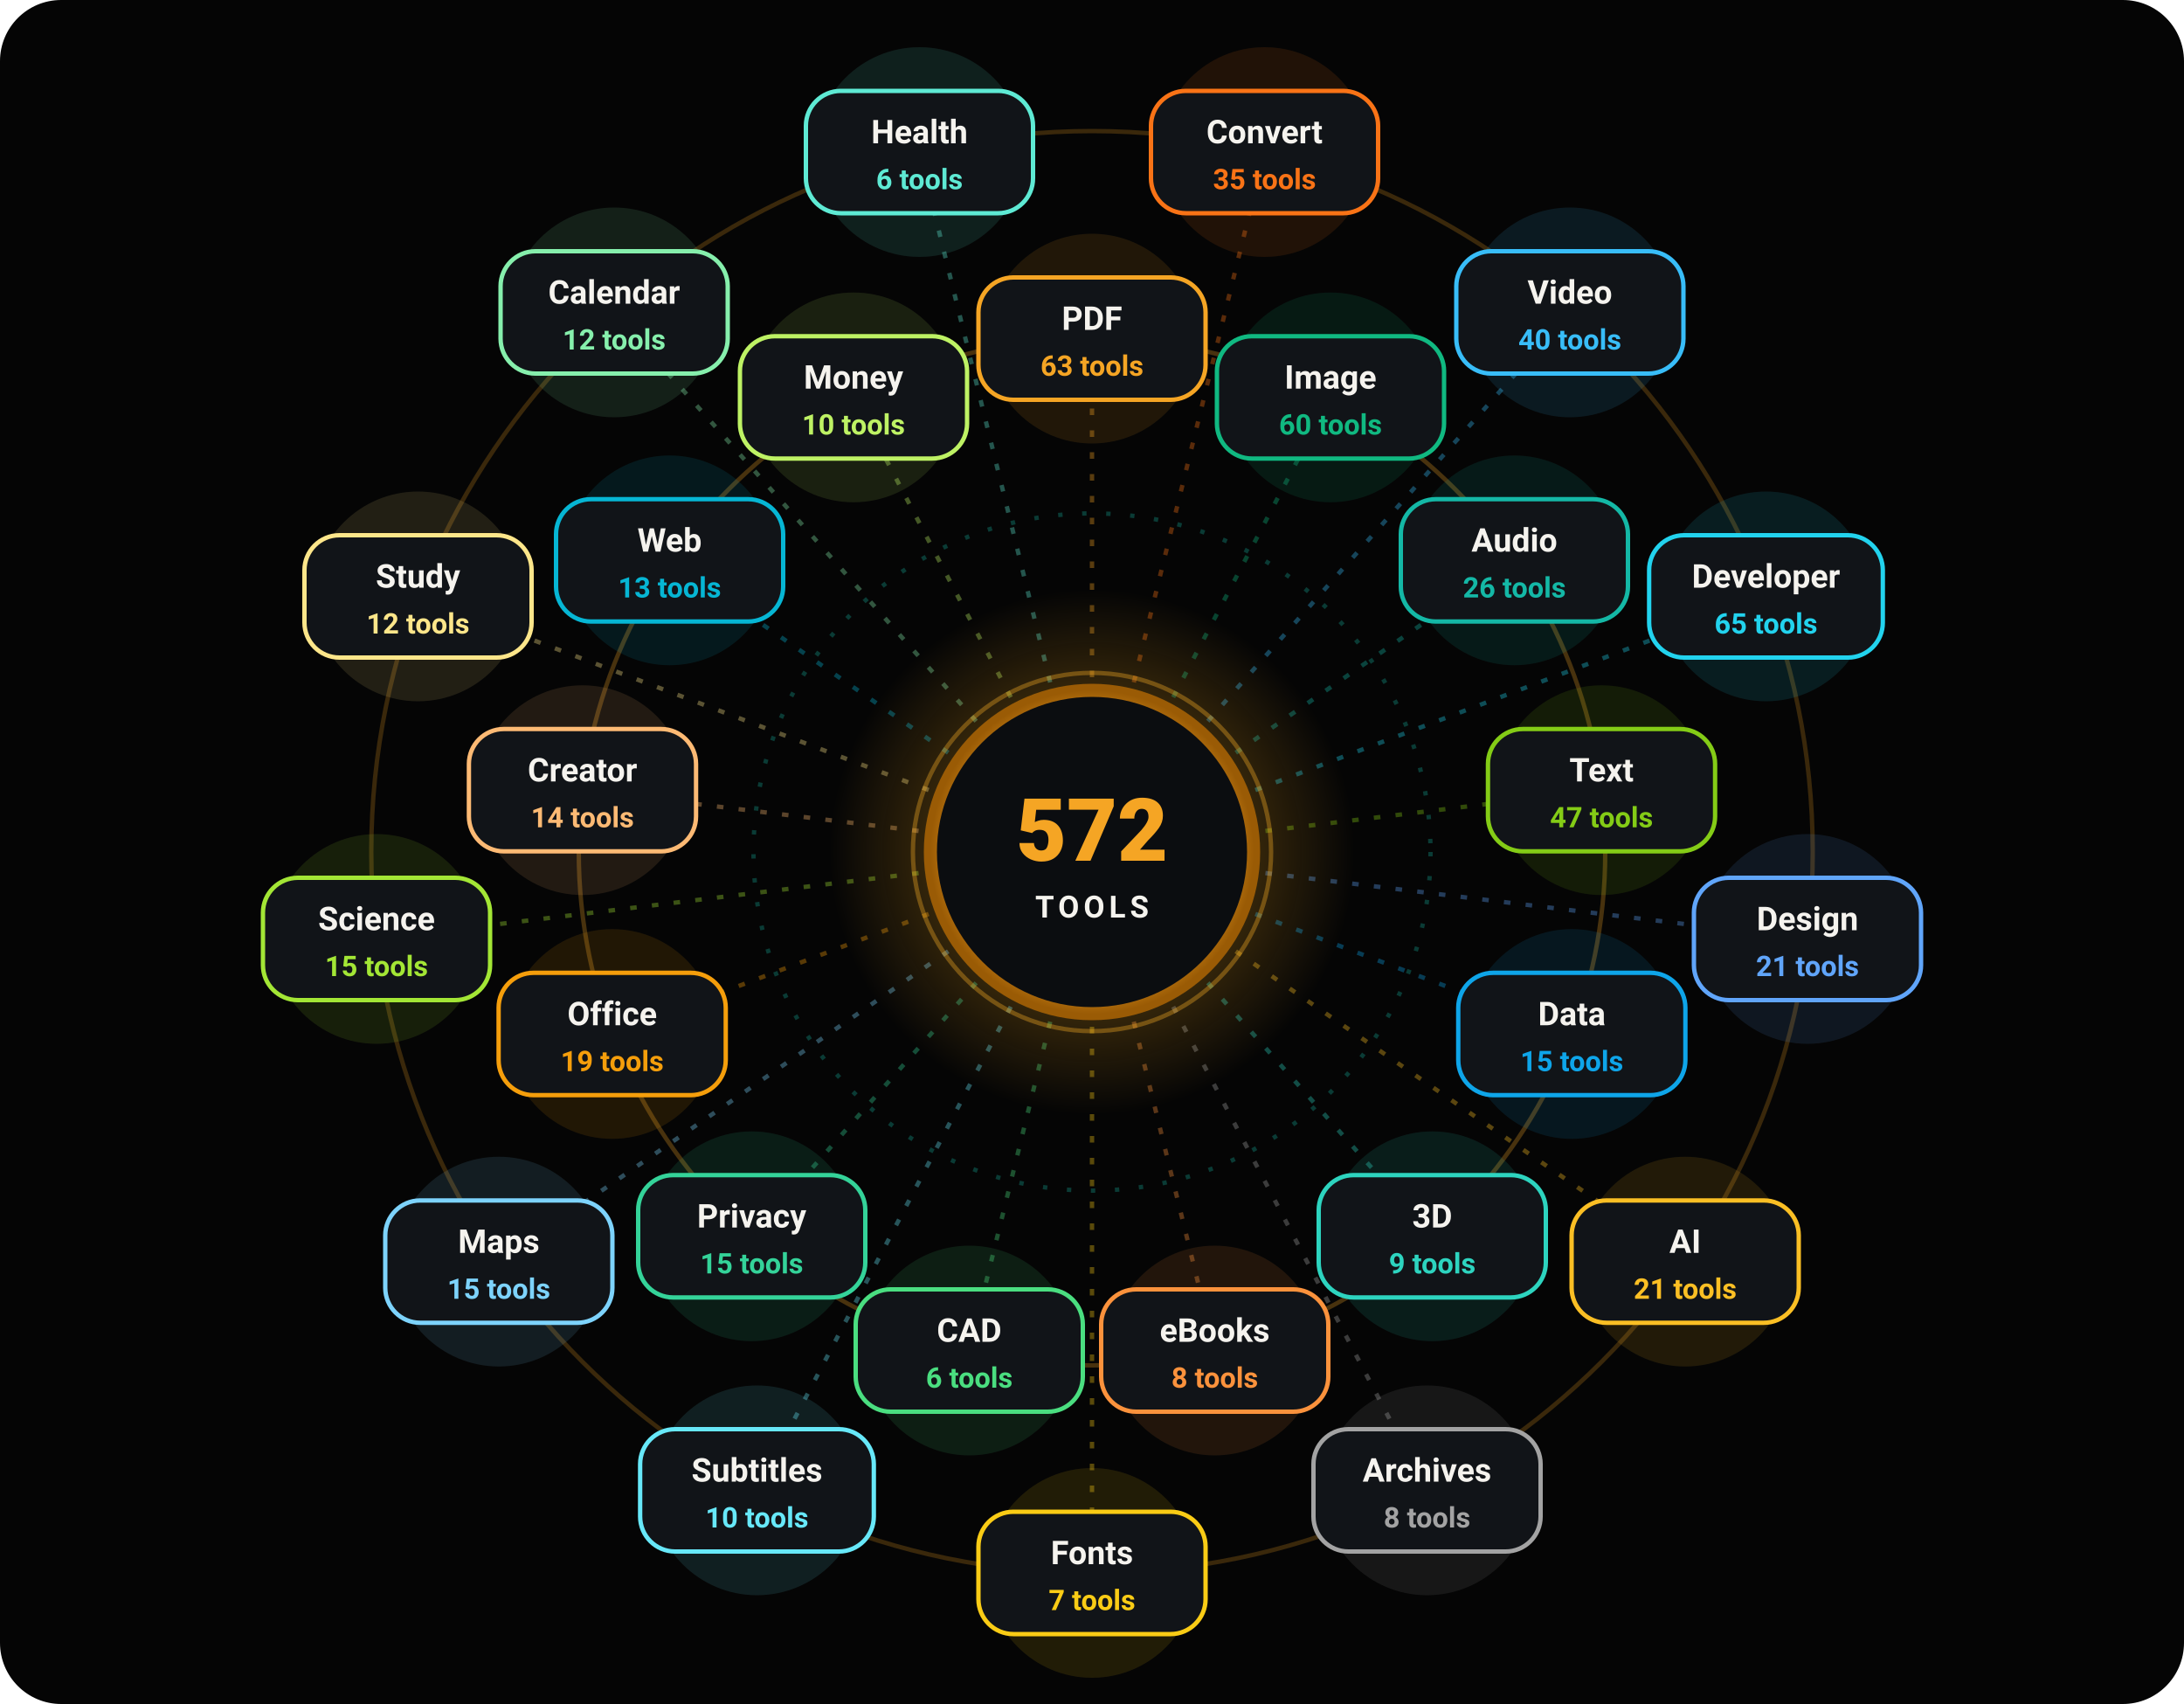
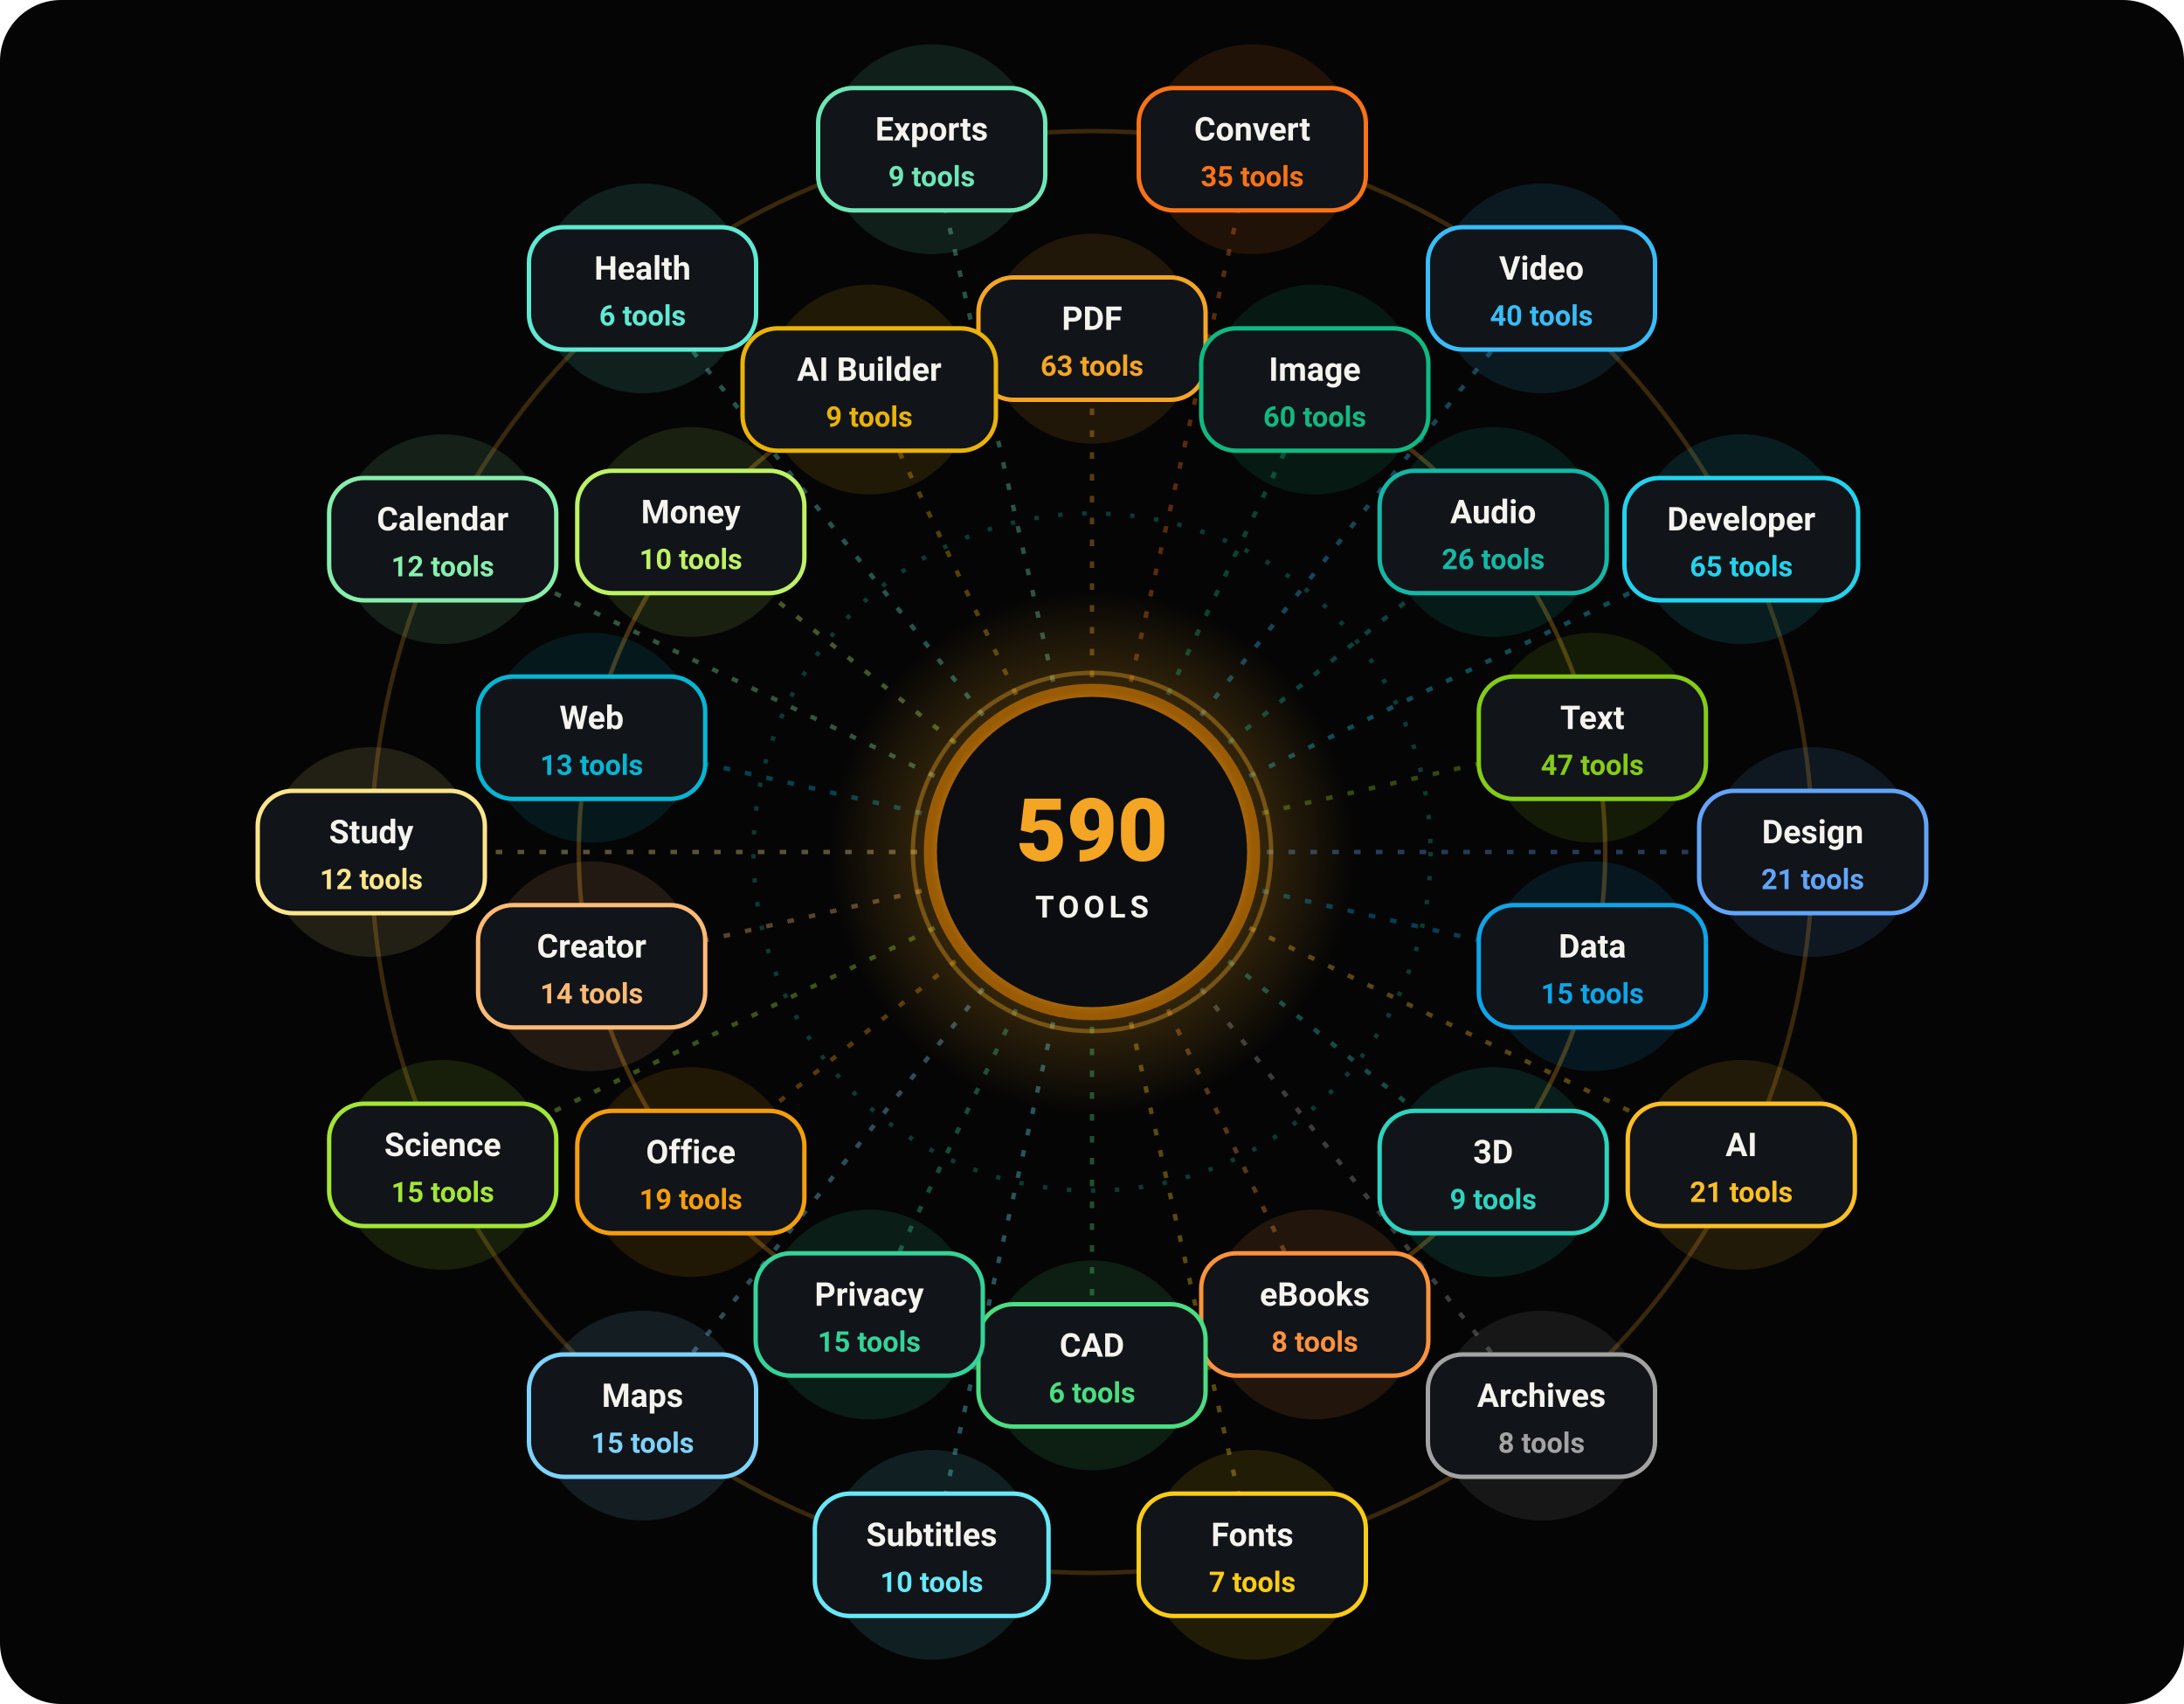
- <svg xmlns="http://www.w3.org/2000/svg" width="1000" height="780" viewBox="0 0 1000 780" role="img" aria-label="26 tool categories orbiting the OpenFile core">
+ <svg xmlns="http://www.w3.org/2000/svg" width="1000" height="780" viewBox="0 0 1000 780" role="img" aria-label="28 tool categories orbiting the OpenFile core">
  <defs>
    <radialGradient id="core">
      <stop offset="0" stop-color="#FFB224" />
      <stop offset=".7" stop-color="#F5A524" />
      <stop offset="1" stop-color="#9A5B05" />
    </radialGradient>
    <radialGradient id="halo">
      <stop offset="0" stop-color="#FFB224" stop-opacity=".5" />
      <stop offset="1" stop-color="#FFB224" stop-opacity="0" />
    </radialGradient>
  </defs>
  <g font-family="system-ui,-apple-system,'Segoe UI',Roboto,Helvetica,Arial,sans-serif">
    <rect width="1000" height="780" rx="28" fill="#050505" />
    <circle cx="500" cy="390" r="330" fill="none" stroke="#F5A524" stroke-opacity=".22" stroke-width="2" />
    <circle cx="500" cy="390" r="235" fill="none" stroke="#F5A524" stroke-opacity=".28" stroke-width="2" />
    <circle cx="500" cy="390" r="155" fill="none" stroke="#14B8A6" stroke-opacity=".3" stroke-dasharray="2 9" stroke-width="2">
      <animateTransform attributeName="transform" type="rotate" from="360 500 390" to="0 500 390" dur="40s" repeatCount="indefinite" />
    </circle>
    <g transform="translate(500 390)">
      <g>
        <animateTransform attributeName="transform" type="rotate" from="0" to="360" dur="80s" repeatCount="indefinite" />
        <line x1="0" y1="0" x2="0" y2="-235" stroke="#F5A524" stroke-opacity=".35" stroke-width="2" stroke-dasharray="3 7">
          <animate attributeName="stroke-dashoffset" from="0" to="-20" dur="1.2s" repeatCount="indefinite" />
        </line>
-         <line x1="0" y1="0" x2="79" y2="-320.4" stroke="#F97316" stroke-opacity=".35" stroke-width="2" stroke-dasharray="3 7">
-           <animate attributeName="stroke-dashoffset" from="0" to="-20" dur="1.2s" repeatCount="indefinite" />
-         </line>
-         <line x1="0" y1="0" x2="109.2" y2="-208.1" stroke="#10B981" stroke-opacity=".35" stroke-width="2" stroke-dasharray="3 7">
-           <animate attributeName="stroke-dashoffset" from="0" to="-20" dur="1.2s" repeatCount="indefinite" />
-         </line>
-         <line x1="0" y1="0" x2="218.8" y2="-247" stroke="#38BDF8" stroke-opacity=".35" stroke-width="2" stroke-dasharray="3 7">
-           <animate attributeName="stroke-dashoffset" from="0" to="-20" dur="1.2s" repeatCount="indefinite" />
-         </line>
-         <line x1="0" y1="0" x2="193.4" y2="-133.5" stroke="#14B8A6" stroke-opacity=".35" stroke-width="2" stroke-dasharray="3 7">
-           <animate attributeName="stroke-dashoffset" from="0" to="-20" dur="1.2s" repeatCount="indefinite" />
-         </line>
-         <line x1="0" y1="0" x2="308.6" y2="-117" stroke="#22D3EE" stroke-opacity=".35" stroke-width="2" stroke-dasharray="3 7">
-           <animate attributeName="stroke-dashoffset" from="0" to="-20" dur="1.2s" repeatCount="indefinite" />
-         </line>
-         <line x1="0" y1="0" x2="233.3" y2="-28.3" stroke="#84CC16" stroke-opacity=".35" stroke-width="2" stroke-dasharray="3 7">
-           <animate attributeName="stroke-dashoffset" from="0" to="-20" dur="1.2s" repeatCount="indefinite" />
-         </line>
-         <line x1="0" y1="0" x2="327.6" y2="39.8" stroke="#60A5FA" stroke-opacity=".35" stroke-width="2" stroke-dasharray="3 7">
-           <animate attributeName="stroke-dashoffset" from="0" to="-20" dur="1.2s" repeatCount="indefinite" />
-         </line>
-         <line x1="0" y1="0" x2="219.7" y2="83.3" stroke="#0EA5E9" stroke-opacity=".35" stroke-width="2" stroke-dasharray="3 7">
-           <animate attributeName="stroke-dashoffset" from="0" to="-20" dur="1.2s" repeatCount="indefinite" />
-         </line>
-         <line x1="0" y1="0" x2="271.6" y2="187.5" stroke="#FBBF24" stroke-opacity=".35" stroke-width="2" stroke-dasharray="3 7">
-           <animate attributeName="stroke-dashoffset" from="0" to="-20" dur="1.2s" repeatCount="indefinite" />
-         </line>
-         <line x1="0" y1="0" x2="155.8" y2="175.9" stroke="#2DD4BF" stroke-opacity=".35" stroke-width="2" stroke-dasharray="3 7">
-           <animate attributeName="stroke-dashoffset" from="0" to="-20" dur="1.2s" repeatCount="indefinite" />
-         </line>
-         <line x1="0" y1="0" x2="153.4" y2="292.2" stroke="#A3A3A3" stroke-opacity=".35" stroke-width="2" stroke-dasharray="3 7">
-           <animate attributeName="stroke-dashoffset" from="0" to="-20" dur="1.2s" repeatCount="indefinite" />
-         </line>
-         <line x1="0" y1="0" x2="56.2" y2="228.2" stroke="#FB923C" stroke-opacity=".35" stroke-width="2" stroke-dasharray="3 7">
-           <animate attributeName="stroke-dashoffset" from="0" to="-20" dur="1.2s" repeatCount="indefinite" />
-         </line>
-         <line x1="0" y1="0" x2="0" y2="330" stroke="#FACC15" stroke-opacity=".35" stroke-width="2" stroke-dasharray="3 7">
-           <animate attributeName="stroke-dashoffset" from="0" to="-20" dur="1.2s" repeatCount="indefinite" />
-         </line>
-         <line x1="0" y1="0" x2="-56.2" y2="228.2" stroke="#4ADE80" stroke-opacity=".35" stroke-width="2" stroke-dasharray="3 7">
-           <animate attributeName="stroke-dashoffset" from="0" to="-20" dur="1.2s" repeatCount="indefinite" />
-         </line>
-         <line x1="0" y1="0" x2="-153.4" y2="292.2" stroke="#67E8F9" stroke-opacity=".35" stroke-width="2" stroke-dasharray="3 7">
-           <animate attributeName="stroke-dashoffset" from="0" to="-20" dur="1.2s" repeatCount="indefinite" />
-         </line>
-         <line x1="0" y1="0" x2="-155.8" y2="175.9" stroke="#34D399" stroke-opacity=".35" stroke-width="2" stroke-dasharray="3 7">
-           <animate attributeName="stroke-dashoffset" from="0" to="-20" dur="1.2s" repeatCount="indefinite" />
-         </line>
-         <line x1="0" y1="0" x2="-271.6" y2="187.5" stroke="#7DD3FC" stroke-opacity=".35" stroke-width="2" stroke-dasharray="3 7">
-           <animate attributeName="stroke-dashoffset" from="0" to="-20" dur="1.2s" repeatCount="indefinite" />
-         </line>
-         <line x1="0" y1="0" x2="-219.7" y2="83.3" stroke="#F59E0B" stroke-opacity=".35" stroke-width="2" stroke-dasharray="3 7">
-           <animate attributeName="stroke-dashoffset" from="0" to="-20" dur="1.2s" repeatCount="indefinite" />
-         </line>
-         <line x1="0" y1="0" x2="-327.6" y2="39.8" stroke="#A3E635" stroke-opacity=".35" stroke-width="2" stroke-dasharray="3 7">
-           <animate attributeName="stroke-dashoffset" from="0" to="-20" dur="1.2s" repeatCount="indefinite" />
-         </line>
-         <line x1="0" y1="0" x2="-233.3" y2="-28.3" stroke="#FDBA74" stroke-opacity=".35" stroke-width="2" stroke-dasharray="3 7">
-           <animate attributeName="stroke-dashoffset" from="0" to="-20" dur="1.2s" repeatCount="indefinite" />
-         </line>
-         <line x1="0" y1="0" x2="-308.6" y2="-117" stroke="#FDE68A" stroke-opacity=".35" stroke-width="2" stroke-dasharray="3 7">
-           <animate attributeName="stroke-dashoffset" from="0" to="-20" dur="1.2s" repeatCount="indefinite" />
-         </line>
-         <line x1="0" y1="0" x2="-193.4" y2="-133.5" stroke="#06B6D4" stroke-opacity=".35" stroke-width="2" stroke-dasharray="3 7">
-           <animate attributeName="stroke-dashoffset" from="0" to="-20" dur="1.2s" repeatCount="indefinite" />
-         </line>
-         <line x1="0" y1="0" x2="-218.8" y2="-247" stroke="#86EFAC" stroke-opacity=".35" stroke-width="2" stroke-dasharray="3 7">
-           <animate attributeName="stroke-dashoffset" from="0" to="-20" dur="1.2s" repeatCount="indefinite" />
-         </line>
-         <line x1="0" y1="0" x2="-109.2" y2="-208.1" stroke="#BEF264" stroke-opacity=".35" stroke-width="2" stroke-dasharray="3 7">
-           <animate attributeName="stroke-dashoffset" from="0" to="-20" dur="1.2s" repeatCount="indefinite" />
-         </line>
-         <line x1="0" y1="0" x2="-79" y2="-320.4" stroke="#5EEAD4" stroke-opacity=".35" stroke-width="2" stroke-dasharray="3 7">
+         <line x1="0" y1="0" x2="73.4" y2="-321.7" stroke="#F97316" stroke-opacity=".35" stroke-width="2" stroke-dasharray="3 7">
+           <animate attributeName="stroke-dashoffset" from="0" to="-20" dur="1.2s" repeatCount="indefinite" />
+         </line>
+         <line x1="0" y1="0" x2="102" y2="-211.7" stroke="#10B981" stroke-opacity=".35" stroke-width="2" stroke-dasharray="3 7">
+           <animate attributeName="stroke-dashoffset" from="0" to="-20" dur="1.2s" repeatCount="indefinite" />
+         </line>
+         <line x1="0" y1="0" x2="205.8" y2="-258" stroke="#38BDF8" stroke-opacity=".35" stroke-width="2" stroke-dasharray="3 7">
+           <animate attributeName="stroke-dashoffset" from="0" to="-20" dur="1.2s" repeatCount="indefinite" />
+         </line>
+         <line x1="0" y1="0" x2="183.7" y2="-146.5" stroke="#14B8A6" stroke-opacity=".35" stroke-width="2" stroke-dasharray="3 7">
+           <animate attributeName="stroke-dashoffset" from="0" to="-20" dur="1.2s" repeatCount="indefinite" />
+         </line>
+         <line x1="0" y1="0" x2="297.3" y2="-143.2" stroke="#22D3EE" stroke-opacity=".35" stroke-width="2" stroke-dasharray="3 7">
+           <animate attributeName="stroke-dashoffset" from="0" to="-20" dur="1.2s" repeatCount="indefinite" />
+         </line>
+         <line x1="0" y1="0" x2="229.1" y2="-52.3" stroke="#84CC16" stroke-opacity=".35" stroke-width="2" stroke-dasharray="3 7">
+           <animate attributeName="stroke-dashoffset" from="0" to="-20" dur="1.2s" repeatCount="indefinite" />
+         </line>
+         <line x1="0" y1="0" x2="330" y2="0" stroke="#60A5FA" stroke-opacity=".35" stroke-width="2" stroke-dasharray="3 7">
+           <animate attributeName="stroke-dashoffset" from="0" to="-20" dur="1.2s" repeatCount="indefinite" />
+         </line>
+         <line x1="0" y1="0" x2="229.1" y2="52.3" stroke="#0EA5E9" stroke-opacity=".35" stroke-width="2" stroke-dasharray="3 7">
+           <animate attributeName="stroke-dashoffset" from="0" to="-20" dur="1.2s" repeatCount="indefinite" />
+         </line>
+         <line x1="0" y1="0" x2="297.3" y2="143.2" stroke="#FBBF24" stroke-opacity=".35" stroke-width="2" stroke-dasharray="3 7">
+           <animate attributeName="stroke-dashoffset" from="0" to="-20" dur="1.2s" repeatCount="indefinite" />
+         </line>
+         <line x1="0" y1="0" x2="183.7" y2="146.5" stroke="#2DD4BF" stroke-opacity=".35" stroke-width="2" stroke-dasharray="3 7">
+           <animate attributeName="stroke-dashoffset" from="0" to="-20" dur="1.2s" repeatCount="indefinite" />
+         </line>
+         <line x1="0" y1="0" x2="205.8" y2="258" stroke="#A3A3A3" stroke-opacity=".35" stroke-width="2" stroke-dasharray="3 7">
+           <animate attributeName="stroke-dashoffset" from="0" to="-20" dur="1.2s" repeatCount="indefinite" />
+         </line>
+         <line x1="0" y1="0" x2="102" y2="211.7" stroke="#FB923C" stroke-opacity=".35" stroke-width="2" stroke-dasharray="3 7">
+           <animate attributeName="stroke-dashoffset" from="0" to="-20" dur="1.2s" repeatCount="indefinite" />
+         </line>
+         <line x1="0" y1="0" x2="73.4" y2="321.7" stroke="#FACC15" stroke-opacity=".35" stroke-width="2" stroke-dasharray="3 7">
+           <animate attributeName="stroke-dashoffset" from="0" to="-20" dur="1.2s" repeatCount="indefinite" />
+         </line>
+         <line x1="0" y1="0" x2="0" y2="235" stroke="#4ADE80" stroke-opacity=".35" stroke-width="2" stroke-dasharray="3 7">
+           <animate attributeName="stroke-dashoffset" from="0" to="-20" dur="1.2s" repeatCount="indefinite" />
+         </line>
+         <line x1="0" y1="0" x2="-73.4" y2="321.7" stroke="#67E8F9" stroke-opacity=".35" stroke-width="2" stroke-dasharray="3 7">
+           <animate attributeName="stroke-dashoffset" from="0" to="-20" dur="1.2s" repeatCount="indefinite" />
+         </line>
+         <line x1="0" y1="0" x2="-102" y2="211.7" stroke="#34D399" stroke-opacity=".35" stroke-width="2" stroke-dasharray="3 7">
+           <animate attributeName="stroke-dashoffset" from="0" to="-20" dur="1.2s" repeatCount="indefinite" />
+         </line>
+         <line x1="0" y1="0" x2="-205.8" y2="258" stroke="#7DD3FC" stroke-opacity=".35" stroke-width="2" stroke-dasharray="3 7">
+           <animate attributeName="stroke-dashoffset" from="0" to="-20" dur="1.2s" repeatCount="indefinite" />
+         </line>
+         <line x1="0" y1="0" x2="-183.7" y2="146.5" stroke="#F59E0B" stroke-opacity=".35" stroke-width="2" stroke-dasharray="3 7">
+           <animate attributeName="stroke-dashoffset" from="0" to="-20" dur="1.2s" repeatCount="indefinite" />
+         </line>
+         <line x1="0" y1="0" x2="-297.3" y2="143.2" stroke="#A3E635" stroke-opacity=".35" stroke-width="2" stroke-dasharray="3 7">
+           <animate attributeName="stroke-dashoffset" from="0" to="-20" dur="1.2s" repeatCount="indefinite" />
+         </line>
+         <line x1="0" y1="0" x2="-229.1" y2="52.3" stroke="#FDBA74" stroke-opacity=".35" stroke-width="2" stroke-dasharray="3 7">
+           <animate attributeName="stroke-dashoffset" from="0" to="-20" dur="1.2s" repeatCount="indefinite" />
+         </line>
+         <line x1="0" y1="0" x2="-330" y2="0" stroke="#FDE68A" stroke-opacity=".35" stroke-width="2" stroke-dasharray="3 7">
+           <animate attributeName="stroke-dashoffset" from="0" to="-20" dur="1.2s" repeatCount="indefinite" />
+         </line>
+         <line x1="0" y1="0" x2="-229.1" y2="-52.3" stroke="#06B6D4" stroke-opacity=".35" stroke-width="2" stroke-dasharray="3 7">
+           <animate attributeName="stroke-dashoffset" from="0" to="-20" dur="1.2s" repeatCount="indefinite" />
+         </line>
+         <line x1="0" y1="0" x2="-297.3" y2="-143.2" stroke="#86EFAC" stroke-opacity=".35" stroke-width="2" stroke-dasharray="3 7">
+           <animate attributeName="stroke-dashoffset" from="0" to="-20" dur="1.2s" repeatCount="indefinite" />
+         </line>
+         <line x1="0" y1="0" x2="-183.7" y2="-146.5" stroke="#BEF264" stroke-opacity=".35" stroke-width="2" stroke-dasharray="3 7">
+           <animate attributeName="stroke-dashoffset" from="0" to="-20" dur="1.2s" repeatCount="indefinite" />
+         </line>
+         <line x1="0" y1="0" x2="-205.8" y2="-258" stroke="#5EEAD4" stroke-opacity=".35" stroke-width="2" stroke-dasharray="3 7">
+           <animate attributeName="stroke-dashoffset" from="0" to="-20" dur="1.2s" repeatCount="indefinite" />
+         </line>
+         <line x1="0" y1="0" x2="-102" y2="-211.7" stroke="#EAB308" stroke-opacity=".35" stroke-width="2" stroke-dasharray="3 7">
+           <animate attributeName="stroke-dashoffset" from="0" to="-20" dur="1.2s" repeatCount="indefinite" />
+         </line>
+         <line x1="0" y1="0" x2="-73.4" y2="-321.7" stroke="#6EE7B7" stroke-opacity=".35" stroke-width="2" stroke-dasharray="3 7">
          <animate attributeName="stroke-dashoffset" from="0" to="-20" dur="1.2s" repeatCount="indefinite" />
        </line>
        <g transform="translate(0 -235)">
          <g>
            <animateTransform attributeName="transform" type="rotate" from="0" to="-360" dur="80s" repeatCount="indefinite" />
            <circle r="48" fill="#F5A524" opacity=".12">
              <animate attributeName="r" values="42;52;42" dur="3s" begin="-0.0s" repeatCount="indefinite" />
            </circle>
            <rect x="-52.0" y="-28" width="104" height="56" rx="16" fill="#111418" stroke="#F5A524" stroke-width="2" />
            <text y="-4" text-anchor="middle" font-size="15" font-weight="700" fill="#F5F3EE">PDF</text>
            <text y="17" text-anchor="middle" font-size="13" font-weight="600" fill="#F5A524">63 tools</text>
          </g>
        </g>
-         <g transform="translate(79 -320.4)">
+         <g transform="translate(73.4 -321.7)">
          <g>
            <animateTransform attributeName="transform" type="rotate" from="0" to="-360" dur="80s" repeatCount="indefinite" />
            <circle r="48" fill="#F97316" opacity=".12">
              <animate attributeName="r" values="42;52;42" dur="3s" begin="-0.3s" repeatCount="indefinite" />
            </circle>
            <rect x="-52.0" y="-28" width="104" height="56" rx="16" fill="#111418" stroke="#F97316" stroke-width="2" />
            <text y="-4" text-anchor="middle" font-size="15" font-weight="700" fill="#F5F3EE">Convert</text>
            <text y="17" text-anchor="middle" font-size="13" font-weight="600" fill="#F97316">35 tools</text>
          </g>
        </g>
-         <g transform="translate(109.2 -208.1)">
+         <g transform="translate(102 -211.7)">
          <g>
            <animateTransform attributeName="transform" type="rotate" from="0" to="-360" dur="80s" repeatCount="indefinite" />
            <circle r="48" fill="#10B981" opacity=".12">
              <animate attributeName="r" values="42;52;42" dur="3s" begin="-0.6s" repeatCount="indefinite" />
            </circle>
            <rect x="-52.0" y="-28" width="104" height="56" rx="16" fill="#111418" stroke="#10B981" stroke-width="2" />
            <text y="-4" text-anchor="middle" font-size="15" font-weight="700" fill="#F5F3EE">Image</text>
            <text y="17" text-anchor="middle" font-size="13" font-weight="600" fill="#10B981">60 tools</text>
          </g>
        </g>
-         <g transform="translate(218.8 -247)">
+         <g transform="translate(205.8 -258)">
          <g>
            <animateTransform attributeName="transform" type="rotate" from="0" to="-360" dur="80s" repeatCount="indefinite" />
            <circle r="48" fill="#38BDF8" opacity=".12">
              <animate attributeName="r" values="42;52;42" dur="3s" begin="-0.9s" repeatCount="indefinite" />
            </circle>
            <rect x="-52.0" y="-28" width="104" height="56" rx="16" fill="#111418" stroke="#38BDF8" stroke-width="2" />
            <text y="-4" text-anchor="middle" font-size="15" font-weight="700" fill="#F5F3EE">Video</text>
            <text y="17" text-anchor="middle" font-size="13" font-weight="600" fill="#38BDF8">40 tools</text>
          </g>
        </g>
-         <g transform="translate(193.4 -133.5)">
+         <g transform="translate(183.7 -146.5)">
          <g>
            <animateTransform attributeName="transform" type="rotate" from="0" to="-360" dur="80s" repeatCount="indefinite" />
            <circle r="48" fill="#14B8A6" opacity=".12">
              <animate attributeName="r" values="42;52;42" dur="3s" begin="-1.2s" repeatCount="indefinite" />
            </circle>
            <rect x="-52.0" y="-28" width="104" height="56" rx="16" fill="#111418" stroke="#14B8A6" stroke-width="2" />
            <text y="-4" text-anchor="middle" font-size="15" font-weight="700" fill="#F5F3EE">Audio</text>
            <text y="17" text-anchor="middle" font-size="13" font-weight="600" fill="#14B8A6">26 tools</text>
          </g>
        </g>
-         <g transform="translate(308.6 -117)">
+         <g transform="translate(297.3 -143.2)">
          <g>
            <animateTransform attributeName="transform" type="rotate" from="0" to="-360" dur="80s" repeatCount="indefinite" />
            <circle r="48" fill="#22D3EE" opacity=".12">
              <animate attributeName="r" values="42;52;42" dur="3s" begin="-1.5s" repeatCount="indefinite" />
            </circle>
            <rect x="-53.5" y="-28" width="107" height="56" rx="16" fill="#111418" stroke="#22D3EE" stroke-width="2" />
            <text y="-4" text-anchor="middle" font-size="15" font-weight="700" fill="#F5F3EE">Developer</text>
            <text y="17" text-anchor="middle" font-size="13" font-weight="600" fill="#22D3EE">65 tools</text>
          </g>
        </g>
-         <g transform="translate(233.3 -28.3)">
+         <g transform="translate(229.1 -52.3)">
          <g>
            <animateTransform attributeName="transform" type="rotate" from="0" to="-360" dur="80s" repeatCount="indefinite" />
            <circle r="48" fill="#84CC16" opacity=".12">
              <animate attributeName="r" values="42;52;42" dur="3s" begin="-1.8s" repeatCount="indefinite" />
            </circle>
            <rect x="-52.0" y="-28" width="104" height="56" rx="16" fill="#111418" stroke="#84CC16" stroke-width="2" />
            <text y="-4" text-anchor="middle" font-size="15" font-weight="700" fill="#F5F3EE">Text</text>
            <text y="17" text-anchor="middle" font-size="13" font-weight="600" fill="#84CC16">47 tools</text>
          </g>
        </g>
-         <g transform="translate(327.6 39.8)">
+         <g transform="translate(330 0)">
          <g>
            <animateTransform attributeName="transform" type="rotate" from="0" to="-360" dur="80s" repeatCount="indefinite" />
            <circle r="48" fill="#60A5FA" opacity=".12">
              <animate attributeName="r" values="42;52;42" dur="3s" begin="-2.1s" repeatCount="indefinite" />
            </circle>
            <rect x="-52.0" y="-28" width="104" height="56" rx="16" fill="#111418" stroke="#60A5FA" stroke-width="2" />
            <text y="-4" text-anchor="middle" font-size="15" font-weight="700" fill="#F5F3EE">Design</text>
            <text y="17" text-anchor="middle" font-size="13" font-weight="600" fill="#60A5FA">21 tools</text>
          </g>
        </g>
-         <g transform="translate(219.7 83.3)">
+         <g transform="translate(229.1 52.3)">
          <g>
            <animateTransform attributeName="transform" type="rotate" from="0" to="-360" dur="80s" repeatCount="indefinite" />
            <circle r="48" fill="#0EA5E9" opacity=".12">
              <animate attributeName="r" values="42;52;42" dur="3s" begin="-2.4s" repeatCount="indefinite" />
            </circle>
            <rect x="-52.0" y="-28" width="104" height="56" rx="16" fill="#111418" stroke="#0EA5E9" stroke-width="2" />
            <text y="-4" text-anchor="middle" font-size="15" font-weight="700" fill="#F5F3EE">Data</text>
            <text y="17" text-anchor="middle" font-size="13" font-weight="600" fill="#0EA5E9">15 tools</text>
          </g>
        </g>
-         <g transform="translate(271.6 187.5)">
+         <g transform="translate(297.3 143.2)">
          <g>
            <animateTransform attributeName="transform" type="rotate" from="0" to="-360" dur="80s" repeatCount="indefinite" />
            <circle r="48" fill="#FBBF24" opacity=".12">
              <animate attributeName="r" values="42;52;42" dur="3s" begin="-2.7s" repeatCount="indefinite" />
            </circle>
            <rect x="-52.0" y="-28" width="104" height="56" rx="16" fill="#111418" stroke="#FBBF24" stroke-width="2" />
            <text y="-4" text-anchor="middle" font-size="15" font-weight="700" fill="#F5F3EE">AI</text>
            <text y="17" text-anchor="middle" font-size="13" font-weight="600" fill="#FBBF24">21 tools</text>
          </g>
        </g>
-         <g transform="translate(155.8 175.9)">
+         <g transform="translate(183.7 146.5)">
          <g>
            <animateTransform attributeName="transform" type="rotate" from="0" to="-360" dur="80s" repeatCount="indefinite" />
            <circle r="48" fill="#2DD4BF" opacity=".12">
              <animate attributeName="r" values="42;52;42" dur="3s" begin="-3.0s" repeatCount="indefinite" />
            </circle>
            <rect x="-52.0" y="-28" width="104" height="56" rx="16" fill="#111418" stroke="#2DD4BF" stroke-width="2" />
            <text y="-4" text-anchor="middle" font-size="15" font-weight="700" fill="#F5F3EE">3D</text>
            <text y="17" text-anchor="middle" font-size="13" font-weight="600" fill="#2DD4BF">9 tools</text>
          </g>
        </g>
-         <g transform="translate(153.4 292.2)">
+         <g transform="translate(205.8 258)">
          <g>
            <animateTransform attributeName="transform" type="rotate" from="0" to="-360" dur="80s" repeatCount="indefinite" />
            <circle r="48" fill="#A3A3A3" opacity=".12">
              <animate attributeName="r" values="42;52;42" dur="3s" begin="-3.3s" repeatCount="indefinite" />
            </circle>
            <rect x="-52.0" y="-28" width="104" height="56" rx="16" fill="#111418" stroke="#A3A3A3" stroke-width="2" />
            <text y="-4" text-anchor="middle" font-size="15" font-weight="700" fill="#F5F3EE">Archives</text>
            <text y="17" text-anchor="middle" font-size="13" font-weight="600" fill="#A3A3A3">8 tools</text>
          </g>
        </g>
-         <g transform="translate(56.2 228.2)">
+         <g transform="translate(102 211.7)">
          <g>
            <animateTransform attributeName="transform" type="rotate" from="0" to="-360" dur="80s" repeatCount="indefinite" />
            <circle r="48" fill="#FB923C" opacity=".12">
              <animate attributeName="r" values="42;52;42" dur="3s" begin="-3.6s" repeatCount="indefinite" />
            </circle>
            <rect x="-52.0" y="-28" width="104" height="56" rx="16" fill="#111418" stroke="#FB923C" stroke-width="2" />
            <text y="-4" text-anchor="middle" font-size="15" font-weight="700" fill="#F5F3EE">eBooks</text>
            <text y="17" text-anchor="middle" font-size="13" font-weight="600" fill="#FB923C">8 tools</text>
          </g>
        </g>
-         <g transform="translate(0 330)">
+         <g transform="translate(73.4 321.7)">
          <g>
            <animateTransform attributeName="transform" type="rotate" from="0" to="-360" dur="80s" repeatCount="indefinite" />
            <circle r="48" fill="#FACC15" opacity=".12">
              <animate attributeName="r" values="42;52;42" dur="3s" begin="-3.9s" repeatCount="indefinite" />
            </circle>
            <rect x="-52.0" y="-28" width="104" height="56" rx="16" fill="#111418" stroke="#FACC15" stroke-width="2" />
            <text y="-4" text-anchor="middle" font-size="15" font-weight="700" fill="#F5F3EE">Fonts</text>
            <text y="17" text-anchor="middle" font-size="13" font-weight="600" fill="#FACC15">7 tools</text>
          </g>
        </g>
-         <g transform="translate(-56.2 228.2)">
+         <g transform="translate(0 235)">
          <g>
            <animateTransform attributeName="transform" type="rotate" from="0" to="-360" dur="80s" repeatCount="indefinite" />
            <circle r="48" fill="#4ADE80" opacity=".12">
              <animate attributeName="r" values="42;52;42" dur="3s" begin="-4.2s" repeatCount="indefinite" />
            </circle>
            <rect x="-52.0" y="-28" width="104" height="56" rx="16" fill="#111418" stroke="#4ADE80" stroke-width="2" />
            <text y="-4" text-anchor="middle" font-size="15" font-weight="700" fill="#F5F3EE">CAD</text>
            <text y="17" text-anchor="middle" font-size="13" font-weight="600" fill="#4ADE80">6 tools</text>
          </g>
        </g>
-         <g transform="translate(-153.4 292.2)">
+         <g transform="translate(-73.4 321.7)">
          <g>
            <animateTransform attributeName="transform" type="rotate" from="0" to="-360" dur="80s" repeatCount="indefinite" />
            <circle r="48" fill="#67E8F9" opacity=".12">
              <animate attributeName="r" values="42;52;42" dur="3s" begin="-4.5s" repeatCount="indefinite" />
            </circle>
            <rect x="-53.5" y="-28" width="107" height="56" rx="16" fill="#111418" stroke="#67E8F9" stroke-width="2" />
            <text y="-4" text-anchor="middle" font-size="15" font-weight="700" fill="#F5F3EE">Subtitles</text>
            <text y="17" text-anchor="middle" font-size="13" font-weight="600" fill="#67E8F9">10 tools</text>
          </g>
        </g>
-         <g transform="translate(-155.8 175.9)">
+         <g transform="translate(-102 211.7)">
          <g>
            <animateTransform attributeName="transform" type="rotate" from="0" to="-360" dur="80s" repeatCount="indefinite" />
            <circle r="48" fill="#34D399" opacity=".12">
              <animate attributeName="r" values="42;52;42" dur="3s" begin="-4.8s" repeatCount="indefinite" />
            </circle>
            <rect x="-52.0" y="-28" width="104" height="56" rx="16" fill="#111418" stroke="#34D399" stroke-width="2" />
            <text y="-4" text-anchor="middle" font-size="15" font-weight="700" fill="#F5F3EE">Privacy</text>
            <text y="17" text-anchor="middle" font-size="13" font-weight="600" fill="#34D399">15 tools</text>
          </g>
        </g>
-         <g transform="translate(-271.6 187.5)">
+         <g transform="translate(-205.8 258)">
          <g>
            <animateTransform attributeName="transform" type="rotate" from="0" to="-360" dur="80s" repeatCount="indefinite" />
            <circle r="48" fill="#7DD3FC" opacity=".12">
              <animate attributeName="r" values="42;52;42" dur="3s" begin="-5.1s" repeatCount="indefinite" />
            </circle>
            <rect x="-52.0" y="-28" width="104" height="56" rx="16" fill="#111418" stroke="#7DD3FC" stroke-width="2" />
            <text y="-4" text-anchor="middle" font-size="15" font-weight="700" fill="#F5F3EE">Maps</text>
            <text y="17" text-anchor="middle" font-size="13" font-weight="600" fill="#7DD3FC">15 tools</text>
          </g>
        </g>
-         <g transform="translate(-219.7 83.3)">
+         <g transform="translate(-183.7 146.5)">
          <g>
            <animateTransform attributeName="transform" type="rotate" from="0" to="-360" dur="80s" repeatCount="indefinite" />
            <circle r="48" fill="#F59E0B" opacity=".12">
              <animate attributeName="r" values="42;52;42" dur="3s" begin="-5.4s" repeatCount="indefinite" />
            </circle>
            <rect x="-52.0" y="-28" width="104" height="56" rx="16" fill="#111418" stroke="#F59E0B" stroke-width="2" />
            <text y="-4" text-anchor="middle" font-size="15" font-weight="700" fill="#F5F3EE">Office</text>
            <text y="17" text-anchor="middle" font-size="13" font-weight="600" fill="#F59E0B">19 tools</text>
          </g>
        </g>
-         <g transform="translate(-327.6 39.8)">
+         <g transform="translate(-297.3 143.2)">
          <g>
            <animateTransform attributeName="transform" type="rotate" from="0" to="-360" dur="80s" repeatCount="indefinite" />
            <circle r="48" fill="#A3E635" opacity=".12">
              <animate attributeName="r" values="42;52;42" dur="3s" begin="-5.7s" repeatCount="indefinite" />
            </circle>
            <rect x="-52.0" y="-28" width="104" height="56" rx="16" fill="#111418" stroke="#A3E635" stroke-width="2" />
            <text y="-4" text-anchor="middle" font-size="15" font-weight="700" fill="#F5F3EE">Science</text>
            <text y="17" text-anchor="middle" font-size="13" font-weight="600" fill="#A3E635">15 tools</text>
          </g>
        </g>
-         <g transform="translate(-233.3 -28.3)">
+         <g transform="translate(-229.1 52.3)">
          <g>
            <animateTransform attributeName="transform" type="rotate" from="0" to="-360" dur="80s" repeatCount="indefinite" />
            <circle r="48" fill="#FDBA74" opacity=".12">
              <animate attributeName="r" values="42;52;42" dur="3s" begin="-6.0s" repeatCount="indefinite" />
            </circle>
            <rect x="-52.0" y="-28" width="104" height="56" rx="16" fill="#111418" stroke="#FDBA74" stroke-width="2" />
            <text y="-4" text-anchor="middle" font-size="15" font-weight="700" fill="#F5F3EE">Creator</text>
            <text y="17" text-anchor="middle" font-size="13" font-weight="600" fill="#FDBA74">14 tools</text>
          </g>
        </g>
-         <g transform="translate(-308.6 -117)">
+         <g transform="translate(-330 0)">
          <g>
            <animateTransform attributeName="transform" type="rotate" from="0" to="-360" dur="80s" repeatCount="indefinite" />
            <circle r="48" fill="#FDE68A" opacity=".12">
              <animate attributeName="r" values="42;52;42" dur="3s" begin="-6.3s" repeatCount="indefinite" />
            </circle>
            <rect x="-52.0" y="-28" width="104" height="56" rx="16" fill="#111418" stroke="#FDE68A" stroke-width="2" />
            <text y="-4" text-anchor="middle" font-size="15" font-weight="700" fill="#F5F3EE">Study</text>
            <text y="17" text-anchor="middle" font-size="13" font-weight="600" fill="#FDE68A">12 tools</text>
          </g>
        </g>
-         <g transform="translate(-193.4 -133.5)">
+         <g transform="translate(-229.1 -52.3)">
          <g>
            <animateTransform attributeName="transform" type="rotate" from="0" to="-360" dur="80s" repeatCount="indefinite" />
            <circle r="48" fill="#06B6D4" opacity=".12">
              <animate attributeName="r" values="42;52;42" dur="3s" begin="-6.6s" repeatCount="indefinite" />
            </circle>
            <rect x="-52.0" y="-28" width="104" height="56" rx="16" fill="#111418" stroke="#06B6D4" stroke-width="2" />
            <text y="-4" text-anchor="middle" font-size="15" font-weight="700" fill="#F5F3EE">Web</text>
            <text y="17" text-anchor="middle" font-size="13" font-weight="600" fill="#06B6D4">13 tools</text>
          </g>
        </g>
-         <g transform="translate(-218.8 -247)">
+         <g transform="translate(-297.3 -143.2)">
          <g>
            <animateTransform attributeName="transform" type="rotate" from="0" to="-360" dur="80s" repeatCount="indefinite" />
            <circle r="48" fill="#86EFAC" opacity=".12">
              <animate attributeName="r" values="42;52;42" dur="3s" begin="-6.9s" repeatCount="indefinite" />
            </circle>
            <rect x="-52.0" y="-28" width="104" height="56" rx="16" fill="#111418" stroke="#86EFAC" stroke-width="2" />
            <text y="-4" text-anchor="middle" font-size="15" font-weight="700" fill="#F5F3EE">Calendar</text>
            <text y="17" text-anchor="middle" font-size="13" font-weight="600" fill="#86EFAC">12 tools</text>
          </g>
        </g>
-         <g transform="translate(-109.2 -208.1)">
+         <g transform="translate(-183.7 -146.5)">
          <g>
            <animateTransform attributeName="transform" type="rotate" from="0" to="-360" dur="80s" repeatCount="indefinite" />
            <circle r="48" fill="#BEF264" opacity=".12">
              <animate attributeName="r" values="42;52;42" dur="3s" begin="-7.2s" repeatCount="indefinite" />
            </circle>
            <rect x="-52.0" y="-28" width="104" height="56" rx="16" fill="#111418" stroke="#BEF264" stroke-width="2" />
            <text y="-4" text-anchor="middle" font-size="15" font-weight="700" fill="#F5F3EE">Money</text>
            <text y="17" text-anchor="middle" font-size="13" font-weight="600" fill="#BEF264">10 tools</text>
          </g>
        </g>
-         <g transform="translate(-79 -320.4)">
+         <g transform="translate(-205.8 -258)">
          <g>
            <animateTransform attributeName="transform" type="rotate" from="0" to="-360" dur="80s" repeatCount="indefinite" />
            <circle r="48" fill="#5EEAD4" opacity=".12">
              <animate attributeName="r" values="42;52;42" dur="3s" begin="-7.5s" repeatCount="indefinite" />
            </circle>
            <rect x="-52.0" y="-28" width="104" height="56" rx="16" fill="#111418" stroke="#5EEAD4" stroke-width="2" />
            <text y="-4" text-anchor="middle" font-size="15" font-weight="700" fill="#F5F3EE">Health</text>
            <text y="17" text-anchor="middle" font-size="13" font-weight="600" fill="#5EEAD4">6 tools</text>
+           </g>
+         </g>
+         <g transform="translate(-102 -211.7)">
+           <g>
+             <animateTransform attributeName="transform" type="rotate" from="0" to="-360" dur="80s" repeatCount="indefinite" />
+             <circle r="48" fill="#EAB308" opacity=".12">
+               <animate attributeName="r" values="42;52;42" dur="3s" begin="-7.8s" repeatCount="indefinite" />
+             </circle>
+             <rect x="-58.0" y="-28" width="116" height="56" rx="16" fill="#111418" stroke="#EAB308" stroke-width="2" />
+             <text y="-4" text-anchor="middle" font-size="15" font-weight="700" fill="#F5F3EE">AI Builder</text>
+             <text y="17" text-anchor="middle" font-size="13" font-weight="600" fill="#EAB308">9 tools</text>
+           </g>
+         </g>
+         <g transform="translate(-73.4 -321.7)">
+           <g>
+             <animateTransform attributeName="transform" type="rotate" from="0" to="-360" dur="80s" repeatCount="indefinite" />
+             <circle r="48" fill="#6EE7B7" opacity=".12">
+               <animate attributeName="r" values="42;52;42" dur="3s" begin="-8.1s" repeatCount="indefinite" />
+             </circle>
+             <rect x="-52.0" y="-28" width="104" height="56" rx="16" fill="#111418" stroke="#6EE7B7" stroke-width="2" />
+             <text y="-4" text-anchor="middle" font-size="15" font-weight="700" fill="#F5F3EE">Exports</text>
+             <text y="17" text-anchor="middle" font-size="13" font-weight="600" fill="#6EE7B7">9 tools</text>
          </g>
        </g>
      </g>
    </g>
    <circle cx="500" cy="390" r="120" fill="url(#halo)">
      <animate attributeName="r" values="100;135;100" dur="4s" repeatCount="indefinite" />
    </circle>
    <circle cx="500" cy="390" r="74" fill="#0B0D10" stroke="url(#core)" stroke-width="6" />
    <circle cx="500" cy="390" r="82" fill="none" stroke="#FFB224" stroke-opacity=".35" stroke-width="2">
      <animate attributeName="stroke-opacity" values=".15;.6;.15" dur="3s" repeatCount="indefinite" />
    </circle>
-     <text x="500" y="394" text-anchor="middle" font-size="40" font-weight="800" fill="#F5A524">572</text>
+     <text x="500" y="394" text-anchor="middle" font-size="40" font-weight="800" fill="#F5A524">590</text>
    <text x="500" y="420" text-anchor="middle" font-size="14" font-weight="600" letter-spacing="2" fill="#F5F3EE">TOOLS</text>
  </g>
</svg>
